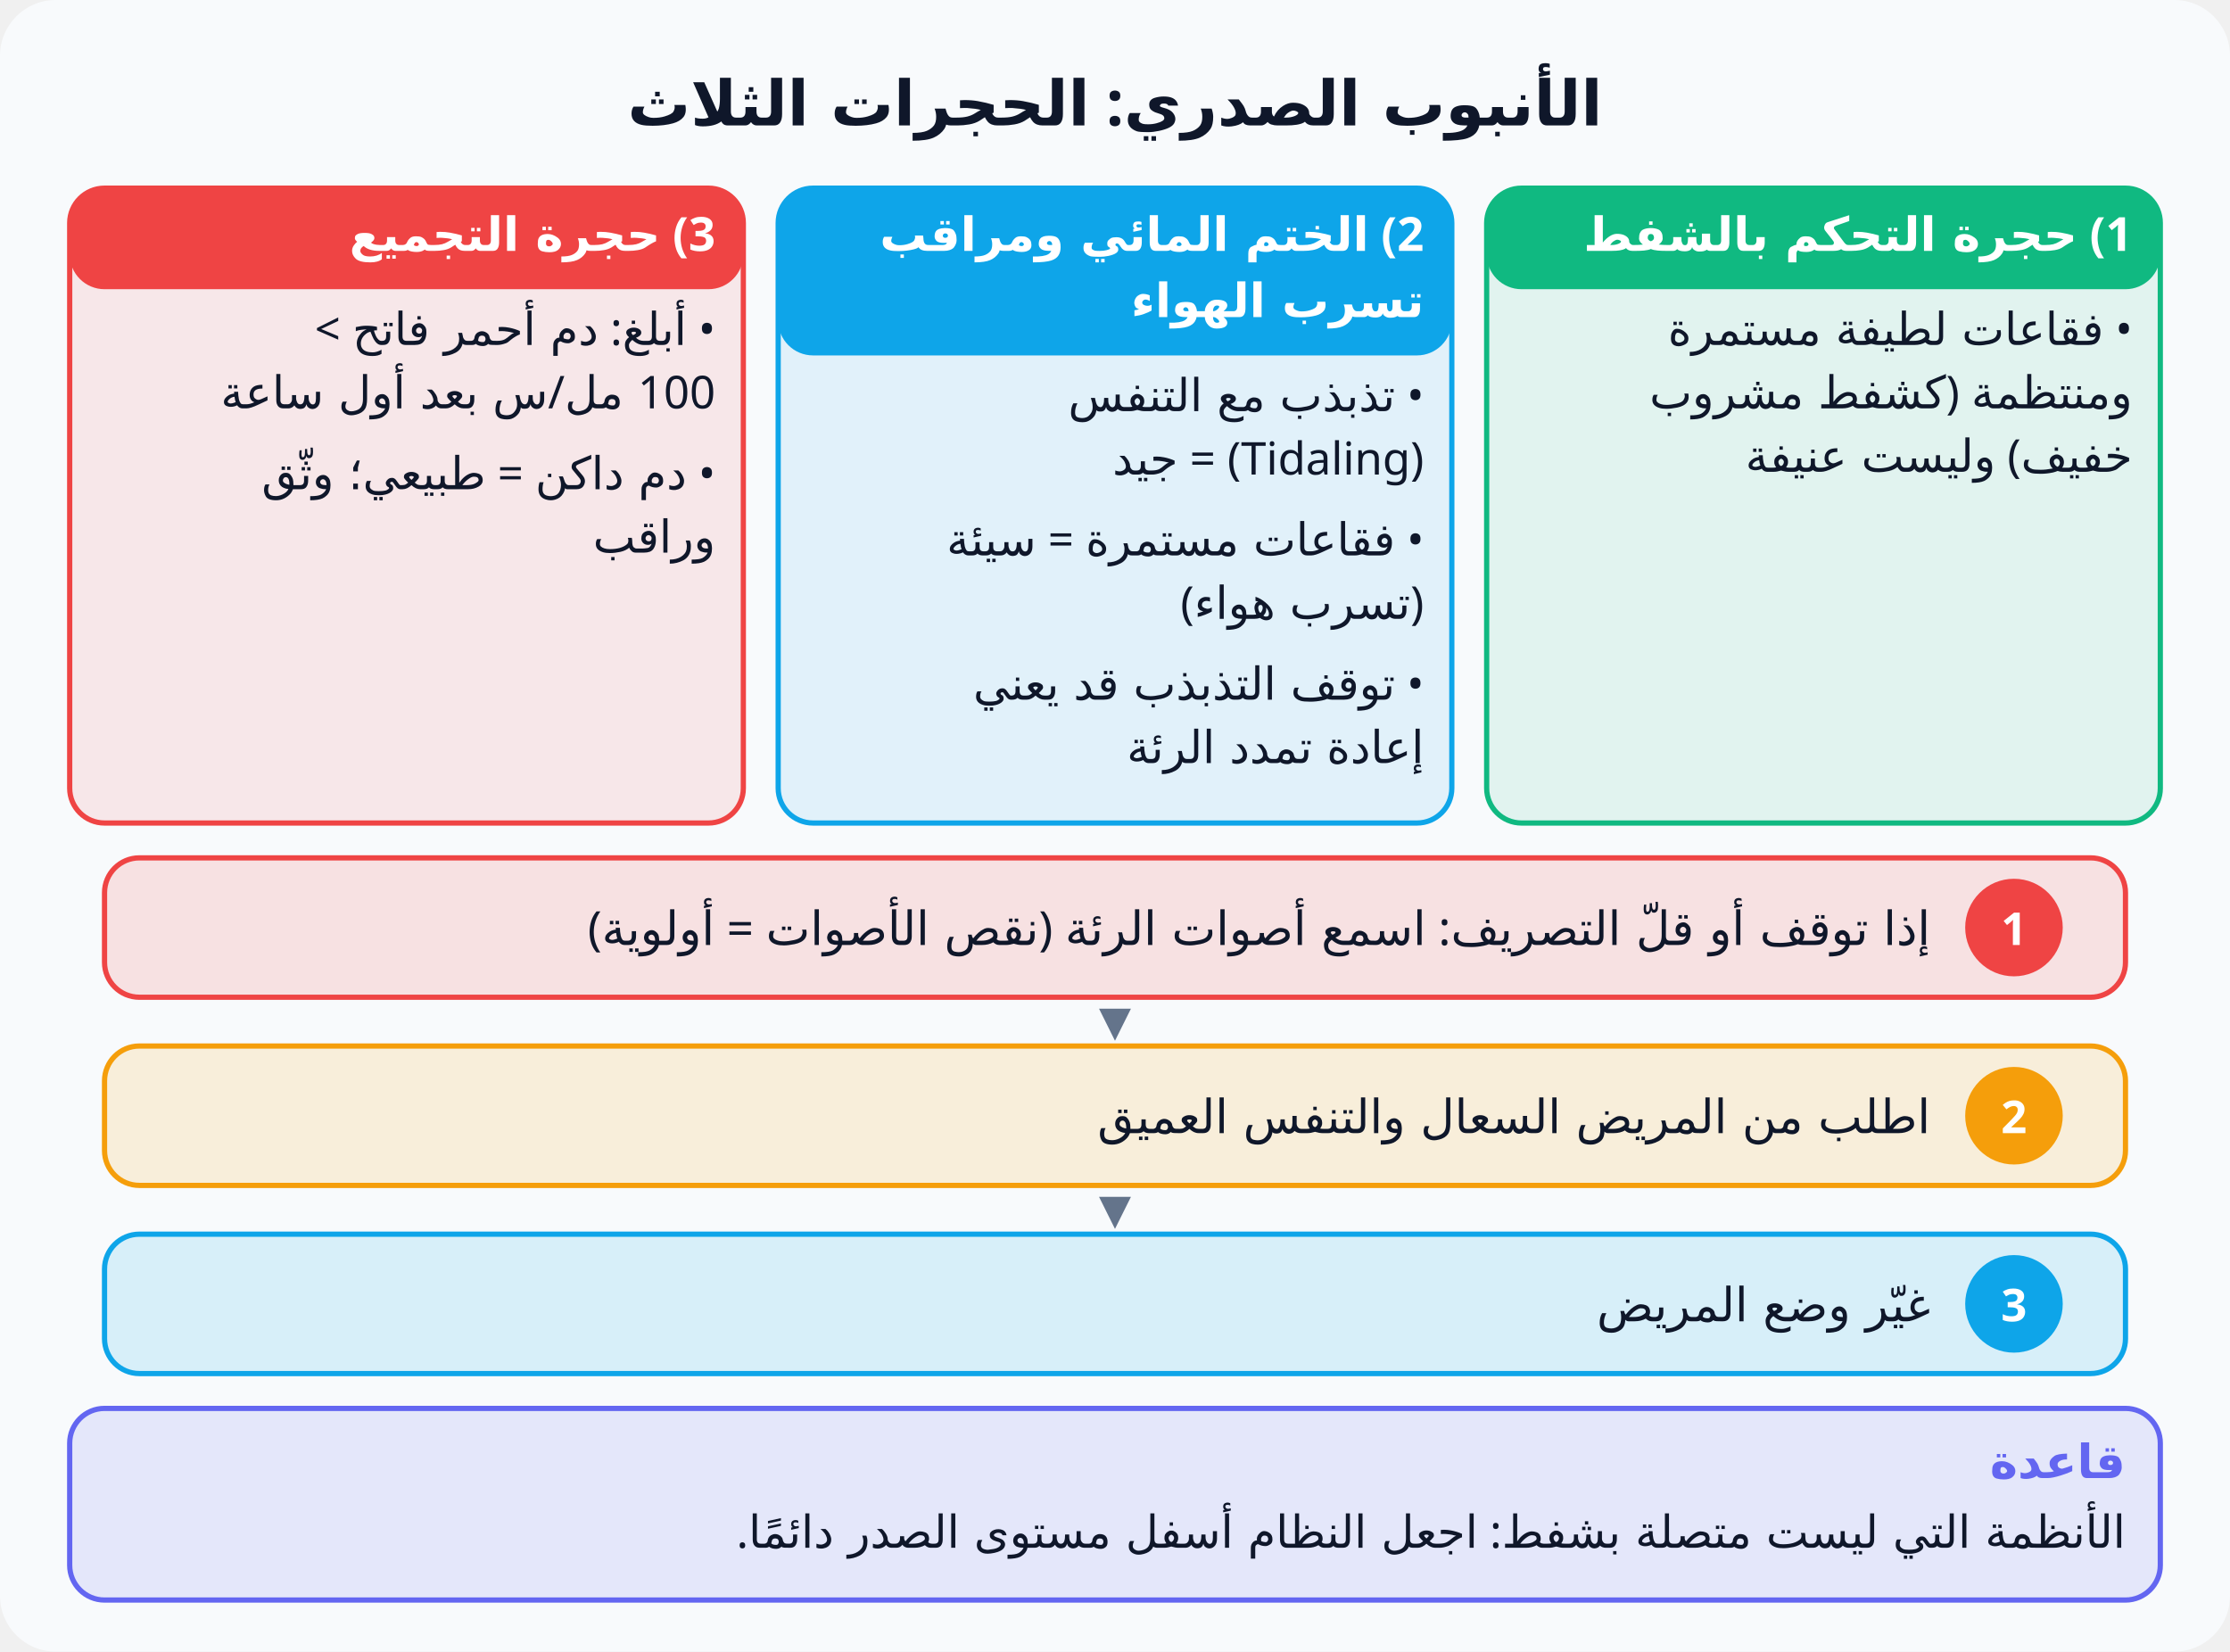
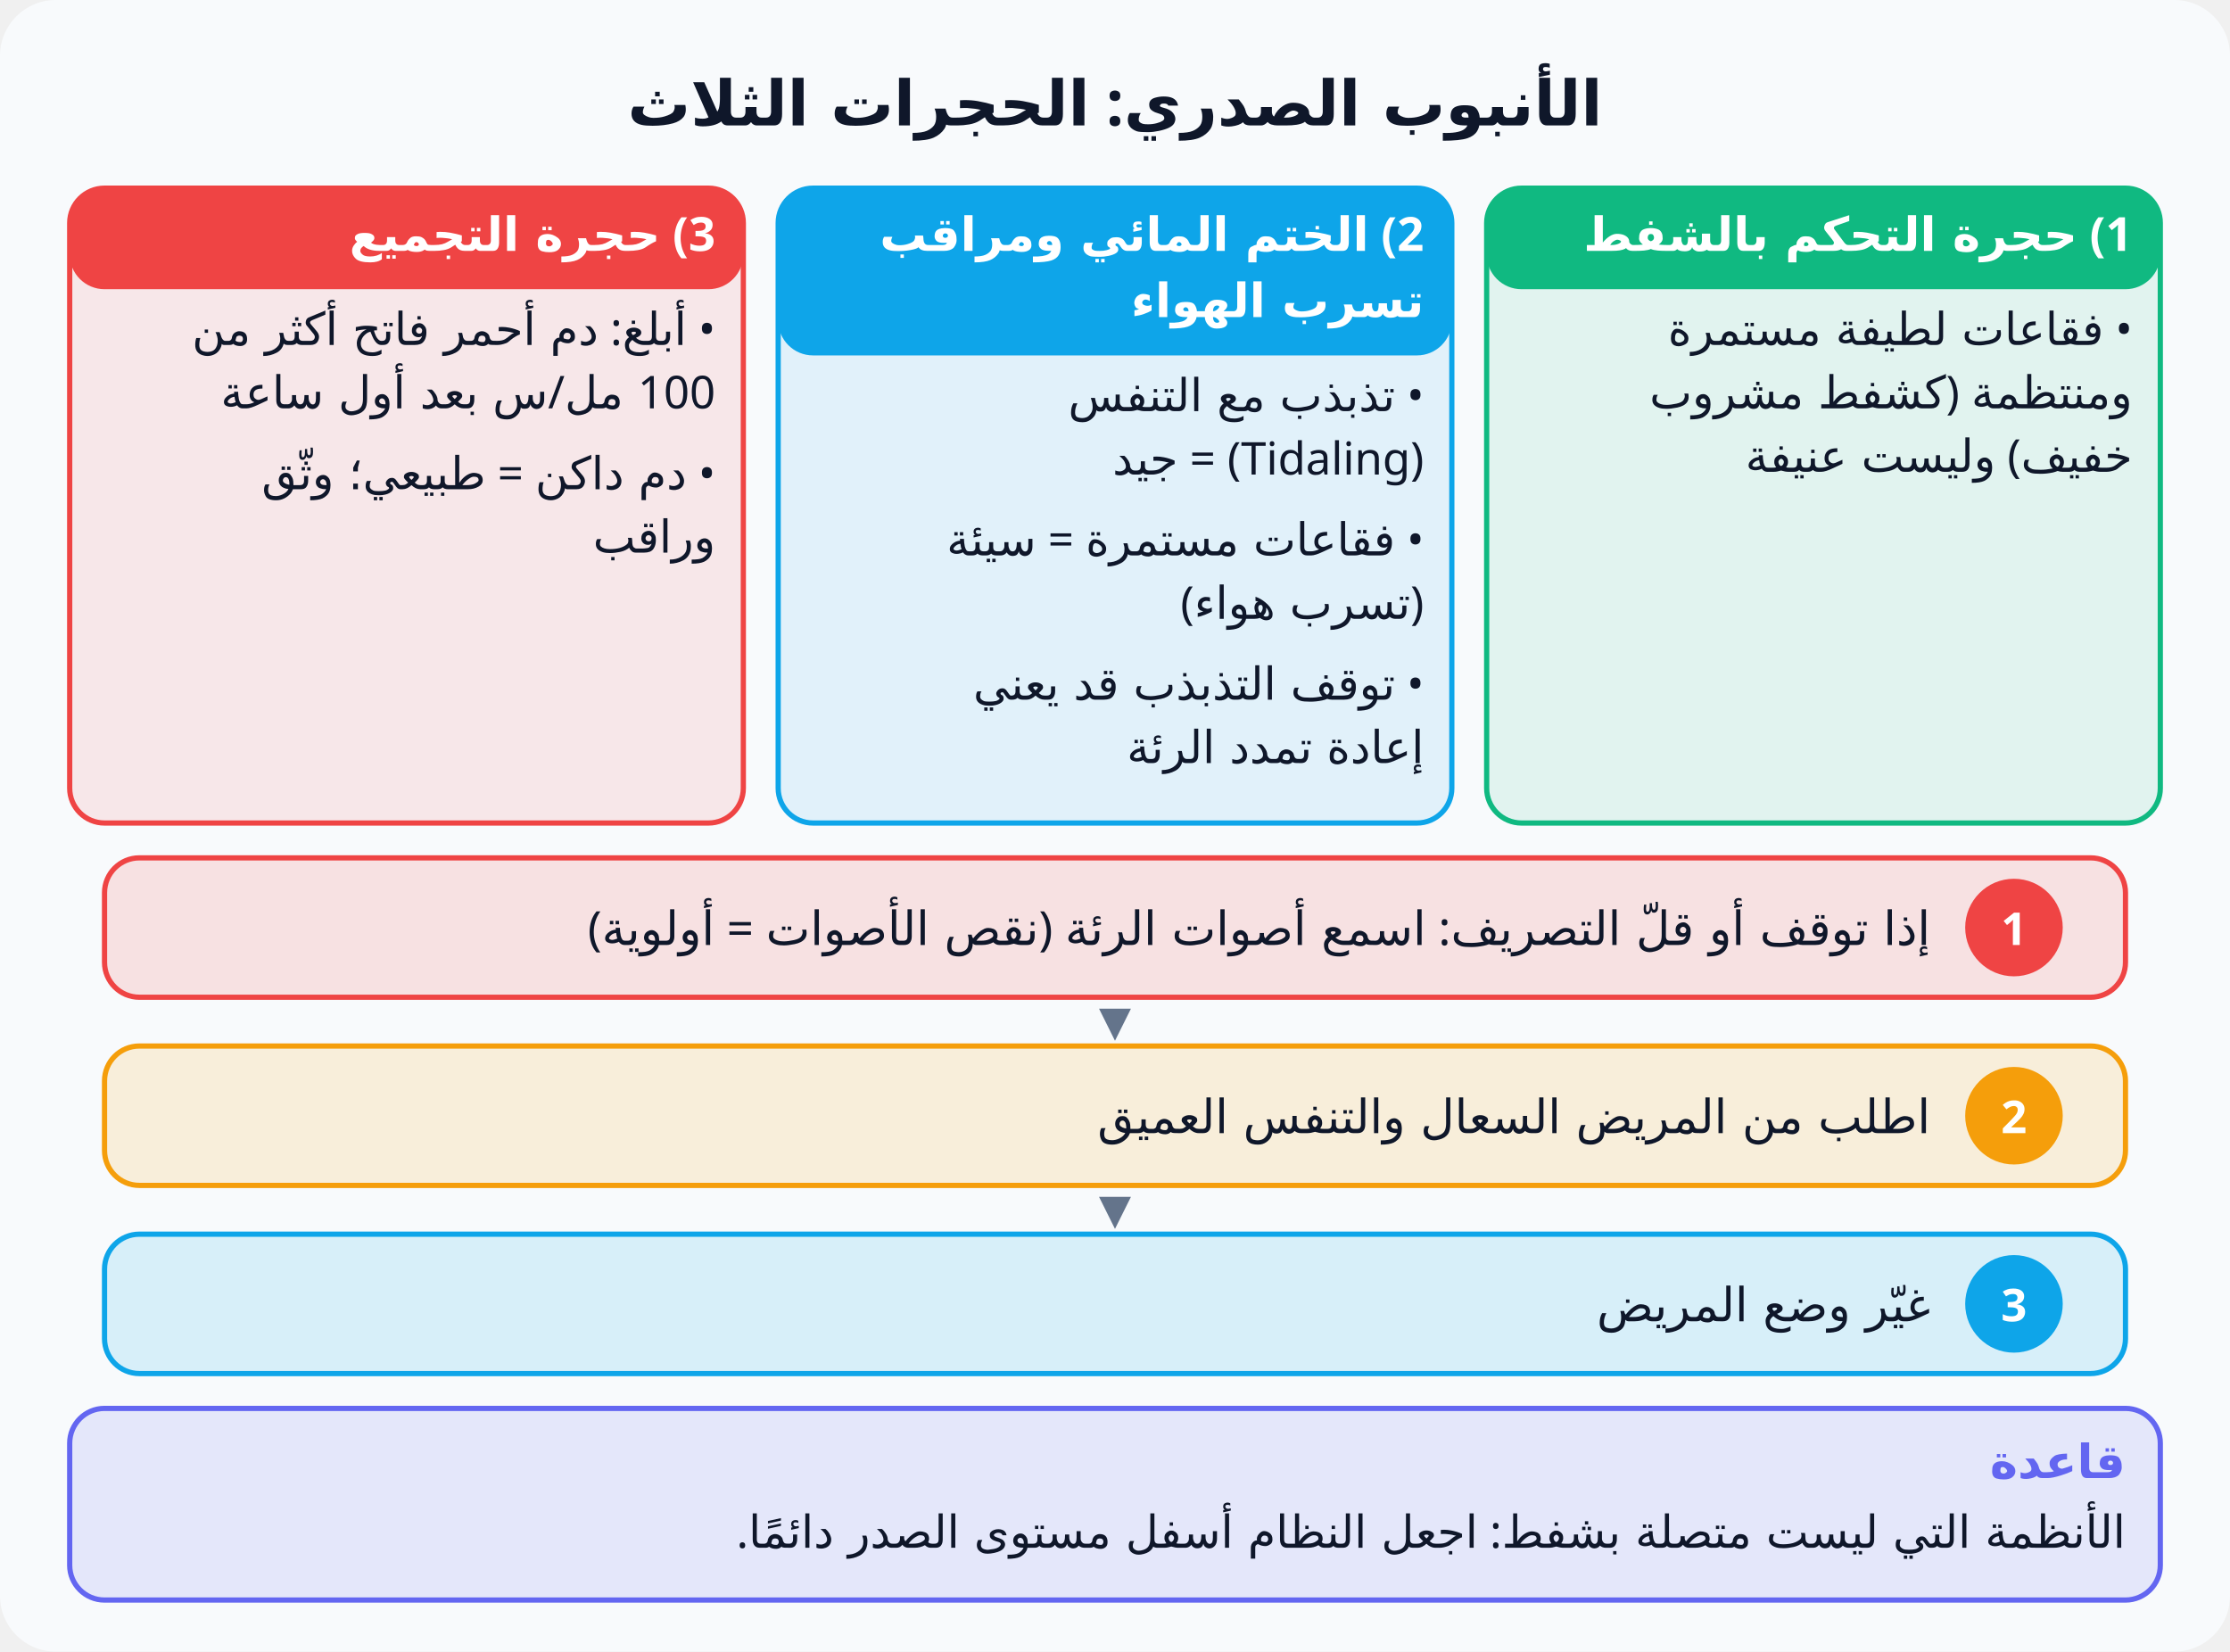
<svg xmlns="http://www.w3.org/2000/svg" viewBox="0 0 640 474" font-family="Cairo, Tahoma, sans-serif" direction="rtl">
  <rect width="640" height="474" rx="16" fill="#f8fafc" />
  <text x="320" y="36" text-anchor="middle" font-size="18" font-weight="800" fill="#0f172a">الأنبوب الصدري: الحجرات الثلاث</text>
  <rect x="426.667" y="54" width="193.333" height="182.2" rx="10" fill="#10b981" fill-opacity="0.1" stroke="#10b981" stroke-width="1.5" />
  <rect x="426.667" y="54" width="193.333" height="29" rx="10" fill="#10b981" />
  <text x="612" y="72" text-anchor="start" font-size="13.5" font-weight="800" fill="#fff">1) حجرة التحكم بالشفط</text>
  <text x="612" y="99" text-anchor="start" font-size="13" fill="#0f172a">• فقاعات لطيفة مستمرة</text>
  <text x="612" y="117.2" text-anchor="start" font-size="13" fill="#0f172a">ومنتظمة (كشفط مشروب</text>
  <text x="612" y="135.4" text-anchor="start" font-size="13" fill="#0f172a">خفيف) وليست عنيفة</text>
  <rect x="223.333" y="54" width="193.333" height="182.2" rx="10" fill="#0ea5e9" fill-opacity="0.1" stroke="#0ea5e9" stroke-width="1.5" />
  <rect x="223.333" y="54" width="193.333" height="48" rx="10" fill="#0ea5e9" />
  <text x="408.667" y="72" text-anchor="start" font-size="13.5" font-weight="800" fill="#fff">2) الختم المائي ومراقب</text>
  <text x="408.667" y="91" text-anchor="start" font-size="13.5" font-weight="800" fill="#fff">تسرب الهواء</text>
  <text x="408.667" y="118" text-anchor="start" font-size="13" fill="#0f172a">• تذبذب مع التنفس</text>
  <text x="408.667" y="136.2" text-anchor="start" font-size="13" fill="#0f172a">(Tidaling) = جيد</text>
  <text x="408.667" y="159.4" text-anchor="start" font-size="13" fill="#0f172a">• فقاعات مستمرة = سيئة</text>
  <text x="408.667" y="177.6" text-anchor="start" font-size="13" fill="#0f172a">(تسرب هواء)</text>
  <text x="408.667" y="200.8" text-anchor="start" font-size="13" fill="#0f172a">• توقف التذبذب قد يعني</text>
  <text x="408.667" y="219" text-anchor="start" font-size="13" fill="#0f172a">إعادة تمدد الرئة</text>
  <rect x="20" y="54" width="193.333" height="182.2" rx="10" fill="#ef4444" fill-opacity="0.1" stroke="#ef4444" stroke-width="1.5" />
  <rect x="20" y="54" width="193.333" height="29" rx="10" fill="#ef4444" />
  <text x="205.333" y="72" text-anchor="start" font-size="13.5" font-weight="800" fill="#fff">3) حجرة التجميع</text>
-   <text x="205.333" y="99" text-anchor="start" font-size="13" fill="#0f172a">• أبلغ: دم أحمر فاتح &gt;</text>
+   <text x="205.333" y="99" text-anchor="start" font-size="13" fill="#0f172a">• أبلغ: دم أحمر فاتح أكثر من </text>
  <text x="205.333" y="117.2" text-anchor="start" font-size="13" fill="#0f172a">100 مل/س بعد أول ساعة</text>
  <text x="205.333" y="140.4" text-anchor="start" font-size="13" fill="#0f172a">• دم داكن = طبيعي؛ وثّق</text>
  <text x="205.333" y="158.6" text-anchor="start" font-size="13" fill="#0f172a">وراقب</text>
  <rect x="30" y="246.2" width="580" height="40" rx="10" fill="#ef4444" fill-opacity="0.14" stroke="#ef4444" stroke-width="1.5" />
  <circle cx="578" cy="266.2" r="14" fill="#ef4444" />
  <text x="578" y="271.2" text-anchor="middle" font-size="13" font-weight="800" fill="#fff">1</text>
  <text x="554" y="271.2" text-anchor="start" font-size="13.5" fill="#0f172a">إذا توقف أو قلّ التصريف: اسمع أصوات الرئة (نقص الأصوات = أولوية)</text>
  <text x="320" y="297.2" text-anchor="middle" font-size="12" fill="#64748b">▼</text>
  <rect x="30" y="300.2" width="580" height="40" rx="10" fill="#f59e0b" fill-opacity="0.14" stroke="#f59e0b" stroke-width="1.5" />
  <circle cx="578" cy="320.2" r="14" fill="#f59e0b" />
  <text x="578" y="325.2" text-anchor="middle" font-size="13" font-weight="800" fill="#fff">2</text>
  <text x="554" y="325.2" text-anchor="start" font-size="13.5" fill="#0f172a">اطلب من المريض السعال والتنفس العميق</text>
  <text x="320" y="351.2" text-anchor="middle" font-size="12" fill="#64748b">▼</text>
  <rect x="30" y="354.2" width="580" height="40" rx="10" fill="#0ea5e9" fill-opacity="0.14" stroke="#0ea5e9" stroke-width="1.5" />
  <circle cx="578" cy="374.2" r="14" fill="#0ea5e9" />
  <text x="578" y="379.2" text-anchor="middle" font-size="13" font-weight="800" fill="#fff">3</text>
  <text x="554" y="379.2" text-anchor="start" font-size="13.5" fill="#0f172a">غيّر وضع المريض</text>
  <rect x="20" y="404.2" width="600" height="55" rx="10" fill="#6366f1" fill-opacity="0.13" stroke="#6366f1" stroke-width="1.5" />
  <text x="610" y="424.2" text-anchor="start" font-size="13.5" font-weight="800" fill="#6366f1">قاعدة</text>
  <text x="610" y="444.2" text-anchor="start" font-size="13" fill="#0f172a">الأنظمة التي ليست متصلة بشفط: اجعل النظام أسفل مستوى الصدر دائمًا.</text>
</svg>
